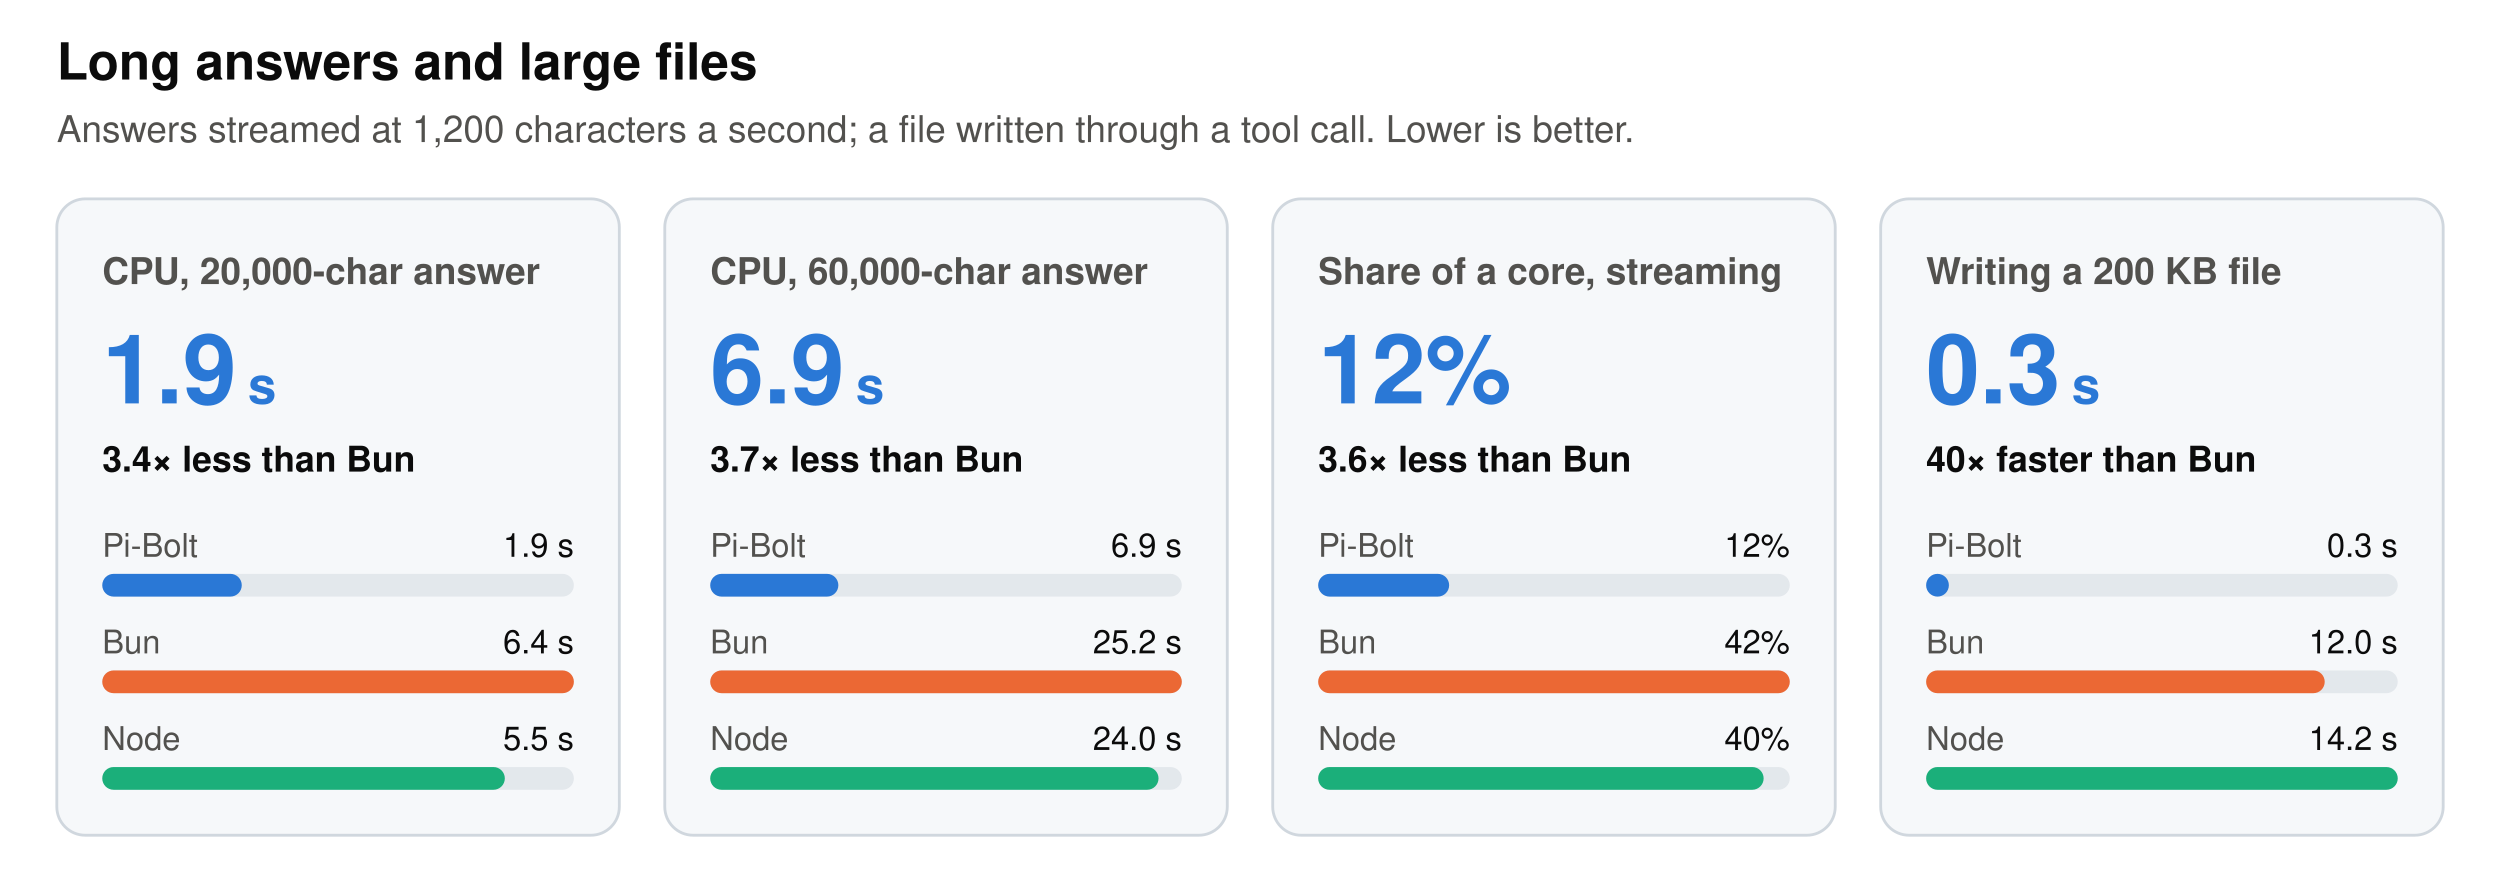
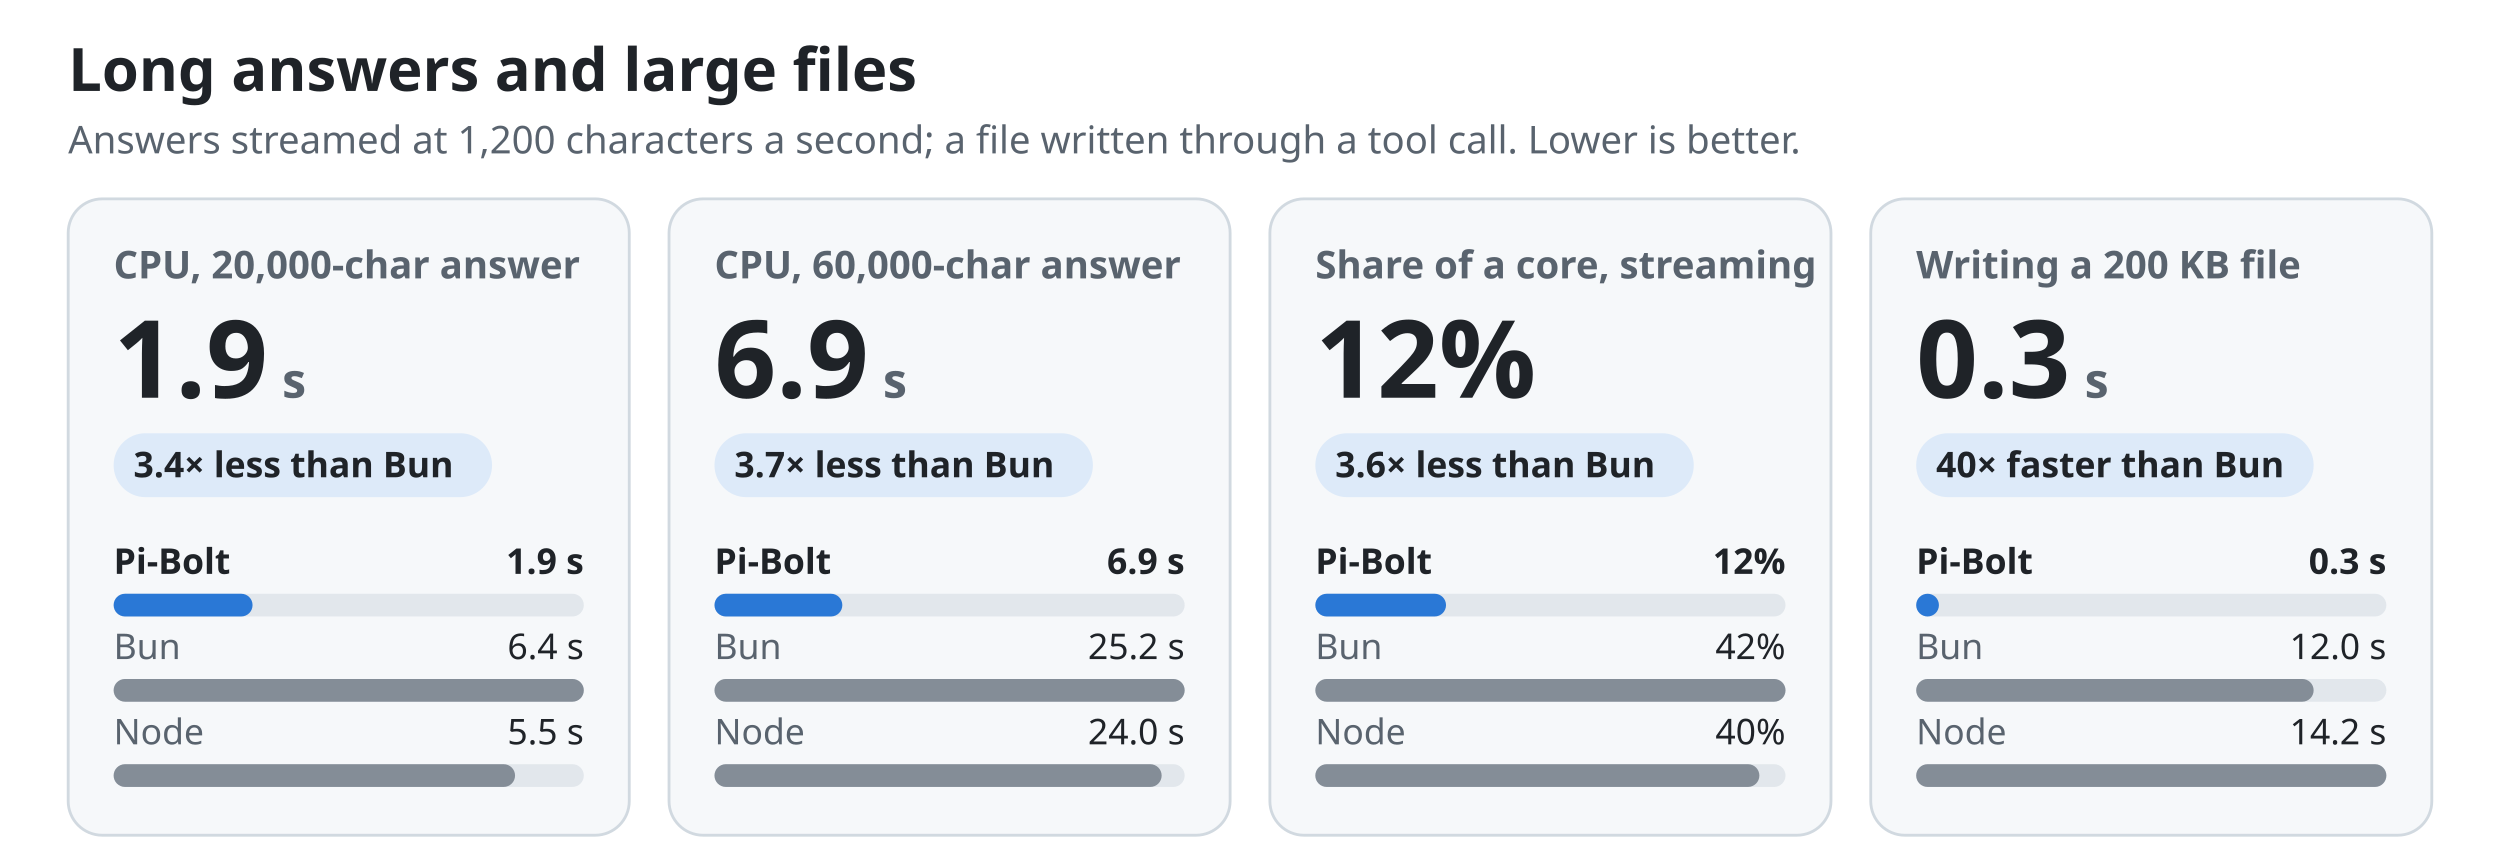
- <svg xmlns="http://www.w3.org/2000/svg" width="880" height="306" viewBox="0 0 880 306" role="img" aria-label="Long answers and large files">
-   <style>text{font-family:-apple-system, BlinkMacSystemFont, 'Segoe UI', Helvetica, Arial, sans-serif;font-variant-numeric:tabular-nums}</style>
-   <text x="20" y="28" font-size="18" font-weight="600" fill="#0b0b0b">Long answers and large files</text>
-   <text x="20" y="50" font-size="13" fill="#52514e">Answers streamed at 1,200 characters a second; a file written through a tool call. Lower is better.</text>
-   <rect x="20.0" y="70" width="198.0" height="224" rx="10" fill="#f6f8fa" stroke="#d0d7de" />
-   <text x="36.0" y="100" font-size="13" font-weight="600" fill="#52514e">CPU, 20,000-char answer</text>
-   <text x="36.0" y="142" font-size="34" font-weight="700" fill="#2a78d6">1.9<tspan font-size="18" font-weight="600" dx="4">s</tspan>
+ <svg xmlns="http://www.w3.org/2000/svg" width="880" height="298" viewBox="0 0 880 298" role="img" aria-label="Long answers and large files">
+   <style>text{font-family:-apple-system, BlinkMacSystemFont, 'Segoe UI', 'Noto Sans', Helvetica, Arial, sans-serif}</style>
+   <text x="24" y="32" font-size="21" font-weight="650" fill="#1f2328">Long answers and large files</text>
+   <text x="24" y="54" font-size="13.5" fill="#59636e">Answers streamed at 1,200 characters a second; a file written through a tool call. Lower is better.</text>
+   <rect x="24.0" y="70" width="197.5" height="224" rx="12" fill="#f6f8fa" stroke="#d1d9e0" />
+   <text x="40.0" y="98" font-size="13.5" font-weight="600" fill="#59636e">CPU, 20,000-char answer</text>
+   <text x="40.0" y="140" font-size="38" font-weight="700" fill="#1f2328">1.9<tspan font-size="17" font-weight="600" fill="#59636e" dx="5">s</tspan>
  </text>
-   <text x="36.0" y="166" font-size="12.5" font-weight="600" fill="#0b0b0b">3.4× less than Bun</text>
-   <text x="36.0" y="196" font-size="11.5" fill="#52514e">Pi-Bolt</text>
-   <text x="202.0" y="196" font-size="11.5" text-anchor="end" fill="#0b0b0b">1.9 s</text>
-   <rect x="36.0" y="202" width="166.0" height="8" rx="4" fill="#d0d7de" opacity="0.5" />
-   <rect x="36.0" y="202" width="49.1" height="8" rx="4" fill="#2a78d6" />
-   <text x="36.0" y="230" font-size="11.5" fill="#52514e">Bun</text>
-   <text x="202.0" y="230" font-size="11.5" text-anchor="end" fill="#0b0b0b">6.4 s</text>
-   <rect x="36.0" y="236" width="166.0" height="8" rx="4" fill="#d0d7de" opacity="0.5" />
-   <rect x="36.0" y="236" width="166.0" height="8" rx="4" fill="#eb6834" />
-   <text x="36.0" y="264" font-size="11.5" fill="#52514e">Node</text>
-   <text x="202.0" y="264" font-size="11.5" text-anchor="end" fill="#0b0b0b">5.5 s</text>
-   <rect x="36.0" y="270" width="166.0" height="8" rx="4" fill="#d0d7de" opacity="0.5" />
-   <rect x="36.0" y="270" width="141.7" height="8" rx="4" fill="#1baf7a" />
-   <rect x="234.0" y="70" width="198.0" height="224" rx="10" fill="#f6f8fa" stroke="#d0d7de" />
-   <text x="250.0" y="100" font-size="13" font-weight="600" fill="#52514e">CPU, 60,000-char answer</text>
-   <text x="250.0" y="142" font-size="34" font-weight="700" fill="#2a78d6">6.9<tspan font-size="18" font-weight="600" dx="4">s</tspan>
+   <rect x="40.0" y="152.5" width="133.2" height="22.5" rx="11.2" fill="#ddeaf9" />
+   <text x="47.0" y="168.0" font-size="12.5" font-weight="600" fill="#1f2328">3.4× less than Bun</text>
+   <text x="40.0" y="202" font-size="12.5" font-weight="650" fill="#1f2328">Pi-Bolt</text>
+   <text x="205.5" y="202" font-size="12.5" font-weight="650" text-anchor="end" fill="#1f2328">1.9 s</text>
+   <rect x="40.0" y="209" width="165.5" height="8" rx="4" fill="#d1d9e0" opacity="0.55" />
+   <rect x="40.0" y="209" width="48.9" height="8" rx="4" fill="#2a78d6" />
+   <text x="40.0" y="232" font-size="12.5" font-weight="400" fill="#59636e">Bun</text>
+   <text x="205.5" y="232" font-size="12.5" font-weight="400" text-anchor="end" fill="#1f2328">6.4 s</text>
+   <rect x="40.0" y="239" width="165.5" height="8" rx="4" fill="#d1d9e0" opacity="0.55" />
+   <rect x="40.0" y="239" width="165.5" height="8" rx="4" fill="#848d97" />
+   <text x="40.0" y="262" font-size="12.5" font-weight="400" fill="#59636e">Node</text>
+   <text x="205.5" y="262" font-size="12.5" font-weight="400" text-anchor="end" fill="#1f2328">5.5 s</text>
+   <rect x="40.0" y="269" width="165.5" height="8" rx="4" fill="#d1d9e0" opacity="0.55" />
+   <rect x="40.0" y="269" width="141.3" height="8" rx="4" fill="#848d97" />
+   <rect x="235.5" y="70" width="197.5" height="224" rx="12" fill="#f6f8fa" stroke="#d1d9e0" />
+   <text x="251.5" y="98" font-size="13.5" font-weight="600" fill="#59636e">CPU, 60,000-char answer</text>
+   <text x="251.5" y="140" font-size="38" font-weight="700" fill="#1f2328">6.9<tspan font-size="17" font-weight="600" fill="#59636e" dx="5">s</tspan>
  </text>
-   <text x="250.0" y="166" font-size="12.5" font-weight="600" fill="#0b0b0b">3.7× less than Bun</text>
-   <text x="250.0" y="196" font-size="11.5" fill="#52514e">Pi-Bolt</text>
-   <text x="416.0" y="196" font-size="11.5" text-anchor="end" fill="#0b0b0b">6.9 s</text>
-   <rect x="250.0" y="202" width="166.0" height="8" rx="4" fill="#d0d7de" opacity="0.5" />
-   <rect x="250.0" y="202" width="45.1" height="8" rx="4" fill="#2a78d6" />
-   <text x="250.0" y="230" font-size="11.5" fill="#52514e">Bun</text>
-   <text x="416.0" y="230" font-size="11.5" text-anchor="end" fill="#0b0b0b">25.2 s</text>
-   <rect x="250.0" y="236" width="166.0" height="8" rx="4" fill="#d0d7de" opacity="0.5" />
-   <rect x="250.0" y="236" width="166.0" height="8" rx="4" fill="#eb6834" />
-   <text x="250.0" y="264" font-size="11.5" fill="#52514e">Node</text>
-   <text x="416.0" y="264" font-size="11.5" text-anchor="end" fill="#0b0b0b">24.0 s</text>
-   <rect x="250.0" y="270" width="166.0" height="8" rx="4" fill="#d0d7de" opacity="0.5" />
-   <rect x="250.0" y="270" width="157.8" height="8" rx="4" fill="#1baf7a" />
-   <rect x="448.0" y="70" width="198.0" height="224" rx="10" fill="#f6f8fa" stroke="#d0d7de" />
-   <text x="464.0" y="100" font-size="13" font-weight="600" fill="#52514e">Share of a core, streaming</text>
-   <text x="464.0" y="142" font-size="34" font-weight="700" fill="#2a78d6">12%</text>
-   <text x="464.0" y="166" font-size="12.5" font-weight="600" fill="#0b0b0b">3.6× less than Bun</text>
-   <text x="464.0" y="196" font-size="11.5" fill="#52514e">Pi-Bolt</text>
-   <text x="630.0" y="196" font-size="11.5" text-anchor="end" fill="#0b0b0b">12%</text>
-   <rect x="464.0" y="202" width="166.0" height="8" rx="4" fill="#d0d7de" opacity="0.5" />
-   <rect x="464.0" y="202" width="46.1" height="8" rx="4" fill="#2a78d6" />
-   <text x="464.0" y="230" font-size="11.5" fill="#52514e">Bun</text>
-   <text x="630.0" y="230" font-size="11.5" text-anchor="end" fill="#0b0b0b">42%</text>
-   <rect x="464.0" y="236" width="166.0" height="8" rx="4" fill="#d0d7de" opacity="0.5" />
-   <rect x="464.0" y="236" width="166.0" height="8" rx="4" fill="#eb6834" />
-   <text x="464.0" y="264" font-size="11.5" fill="#52514e">Node</text>
-   <text x="630.0" y="264" font-size="11.5" text-anchor="end" fill="#0b0b0b">40%</text>
-   <rect x="464.0" y="270" width="166.0" height="8" rx="4" fill="#d0d7de" opacity="0.5" />
-   <rect x="464.0" y="270" width="156.8" height="8" rx="4" fill="#1baf7a" />
-   <rect x="662.0" y="70" width="198.0" height="224" rx="10" fill="#f6f8fa" stroke="#d0d7de" />
-   <text x="678.0" y="100" font-size="13" font-weight="600" fill="#52514e">Writing a 200 KB file</text>
-   <text x="678.0" y="142" font-size="34" font-weight="700" fill="#2a78d6">0.3<tspan font-size="18" font-weight="600" dx="4">s</tspan>
+   <rect x="251.5" y="152.5" width="133.2" height="22.5" rx="11.2" fill="#ddeaf9" />
+   <text x="258.5" y="168.0" font-size="12.5" font-weight="600" fill="#1f2328">3.7× less than Bun</text>
+   <text x="251.5" y="202" font-size="12.5" font-weight="650" fill="#1f2328">Pi-Bolt</text>
+   <text x="417.0" y="202" font-size="12.5" font-weight="650" text-anchor="end" fill="#1f2328">6.9 s</text>
+   <rect x="251.5" y="209" width="165.5" height="8" rx="4" fill="#d1d9e0" opacity="0.55" />
+   <rect x="251.5" y="209" width="45.0" height="8" rx="4" fill="#2a78d6" />
+   <text x="251.5" y="232" font-size="12.5" font-weight="400" fill="#59636e">Bun</text>
+   <text x="417.0" y="232" font-size="12.5" font-weight="400" text-anchor="end" fill="#1f2328">25.2 s</text>
+   <rect x="251.5" y="239" width="165.5" height="8" rx="4" fill="#d1d9e0" opacity="0.55" />
+   <rect x="251.5" y="239" width="165.5" height="8" rx="4" fill="#848d97" />
+   <text x="251.5" y="262" font-size="12.5" font-weight="400" fill="#59636e">Node</text>
+   <text x="417.0" y="262" font-size="12.5" font-weight="400" text-anchor="end" fill="#1f2328">24.0 s</text>
+   <rect x="251.5" y="269" width="165.5" height="8" rx="4" fill="#d1d9e0" opacity="0.55" />
+   <rect x="251.5" y="269" width="157.4" height="8" rx="4" fill="#848d97" />
+   <rect x="447.0" y="70" width="197.5" height="224" rx="12" fill="#f6f8fa" stroke="#d1d9e0" />
+   <text x="463.0" y="98" font-size="13.5" font-weight="600" fill="#59636e">Share of a core, streaming</text>
+   <text x="463.0" y="140" font-size="38" font-weight="700" fill="#1f2328">12%</text>
+   <rect x="463.0" y="152.5" width="133.2" height="22.5" rx="11.2" fill="#ddeaf9" />
+   <text x="470.0" y="168.0" font-size="12.5" font-weight="600" fill="#1f2328">3.6× less than Bun</text>
+   <text x="463.0" y="202" font-size="12.5" font-weight="650" fill="#1f2328">Pi-Bolt</text>
+   <text x="628.5" y="202" font-size="12.5" font-weight="650" text-anchor="end" fill="#1f2328">12%</text>
+   <rect x="463.0" y="209" width="165.5" height="8" rx="4" fill="#d1d9e0" opacity="0.55" />
+   <rect x="463.0" y="209" width="46.0" height="8" rx="4" fill="#2a78d6" />
+   <text x="463.0" y="232" font-size="12.5" font-weight="400" fill="#59636e">Bun</text>
+   <text x="628.5" y="232" font-size="12.5" font-weight="400" text-anchor="end" fill="#1f2328">42%</text>
+   <rect x="463.0" y="239" width="165.5" height="8" rx="4" fill="#d1d9e0" opacity="0.55" />
+   <rect x="463.0" y="239" width="165.5" height="8" rx="4" fill="#848d97" />
+   <text x="463.0" y="262" font-size="12.5" font-weight="400" fill="#59636e">Node</text>
+   <text x="628.5" y="262" font-size="12.5" font-weight="400" text-anchor="end" fill="#1f2328">40%</text>
+   <rect x="463.0" y="269" width="165.5" height="8" rx="4" fill="#d1d9e0" opacity="0.55" />
+   <rect x="463.0" y="269" width="156.3" height="8" rx="4" fill="#848d97" />
+   <rect x="658.5" y="70" width="197.5" height="224" rx="12" fill="#f6f8fa" stroke="#d1d9e0" />
+   <text x="674.5" y="98" font-size="13.5" font-weight="600" fill="#59636e">Writing a 200 KB file</text>
+   <text x="674.5" y="140" font-size="38" font-weight="700" fill="#1f2328">0.3<tspan font-size="17" font-weight="600" fill="#59636e" dx="5">s</tspan>
  </text>
-   <text x="678.0" y="166" font-size="12.5" font-weight="600" fill="#0b0b0b">40× faster than Bun</text>
-   <text x="678.0" y="196" font-size="11.5" fill="#52514e">Pi-Bolt</text>
-   <text x="844.0" y="196" font-size="11.5" text-anchor="end" fill="#0b0b0b">0.3 s</text>
-   <rect x="678.0" y="202" width="166.0" height="8" rx="4" fill="#d0d7de" opacity="0.5" />
-   <rect x="678.0" y="202" width="8.0" height="8" rx="4" fill="#2a78d6" />
-   <text x="678.0" y="230" font-size="11.5" fill="#52514e">Bun</text>
-   <text x="844.0" y="230" font-size="11.5" text-anchor="end" fill="#0b0b0b">12.0 s</text>
-   <rect x="678.0" y="236" width="166.0" height="8" rx="4" fill="#d0d7de" opacity="0.5" />
-   <rect x="678.0" y="236" width="140.3" height="8" rx="4" fill="#eb6834" />
-   <text x="678.0" y="264" font-size="11.5" fill="#52514e">Node</text>
-   <text x="844.0" y="264" font-size="11.5" text-anchor="end" fill="#0b0b0b">14.2 s</text>
-   <rect x="678.0" y="270" width="166.0" height="8" rx="4" fill="#d0d7de" opacity="0.5" />
-   <rect x="678.0" y="270" width="166.0" height="8" rx="4" fill="#1baf7a" />
+   <rect x="674.5" y="152.5" width="139.9" height="22.5" rx="11.2" fill="#ddeaf9" />
+   <text x="681.5" y="168.0" font-size="12.5" font-weight="600" fill="#1f2328">40× faster than Bun</text>
+   <text x="674.5" y="202" font-size="12.5" font-weight="650" fill="#1f2328">Pi-Bolt</text>
+   <text x="840.0" y="202" font-size="12.5" font-weight="650" text-anchor="end" fill="#1f2328">0.3 s</text>
+   <rect x="674.5" y="209" width="165.5" height="8" rx="4" fill="#d1d9e0" opacity="0.55" />
+   <rect x="674.5" y="209" width="8.0" height="8" rx="4" fill="#2a78d6" />
+   <text x="674.5" y="232" font-size="12.5" font-weight="400" fill="#59636e">Bun</text>
+   <text x="840.0" y="232" font-size="12.5" font-weight="400" text-anchor="end" fill="#1f2328">12.0 s</text>
+   <rect x="674.5" y="239" width="165.5" height="8" rx="4" fill="#d1d9e0" opacity="0.55" />
+   <rect x="674.5" y="239" width="139.9" height="8" rx="4" fill="#848d97" />
+   <text x="674.5" y="262" font-size="12.5" font-weight="400" fill="#59636e">Node</text>
+   <text x="840.0" y="262" font-size="12.5" font-weight="400" text-anchor="end" fill="#1f2328">14.2 s</text>
+   <rect x="674.5" y="269" width="165.5" height="8" rx="4" fill="#d1d9e0" opacity="0.55" />
+   <rect x="674.5" y="269" width="165.5" height="8" rx="4" fill="#848d97" />
</svg>
